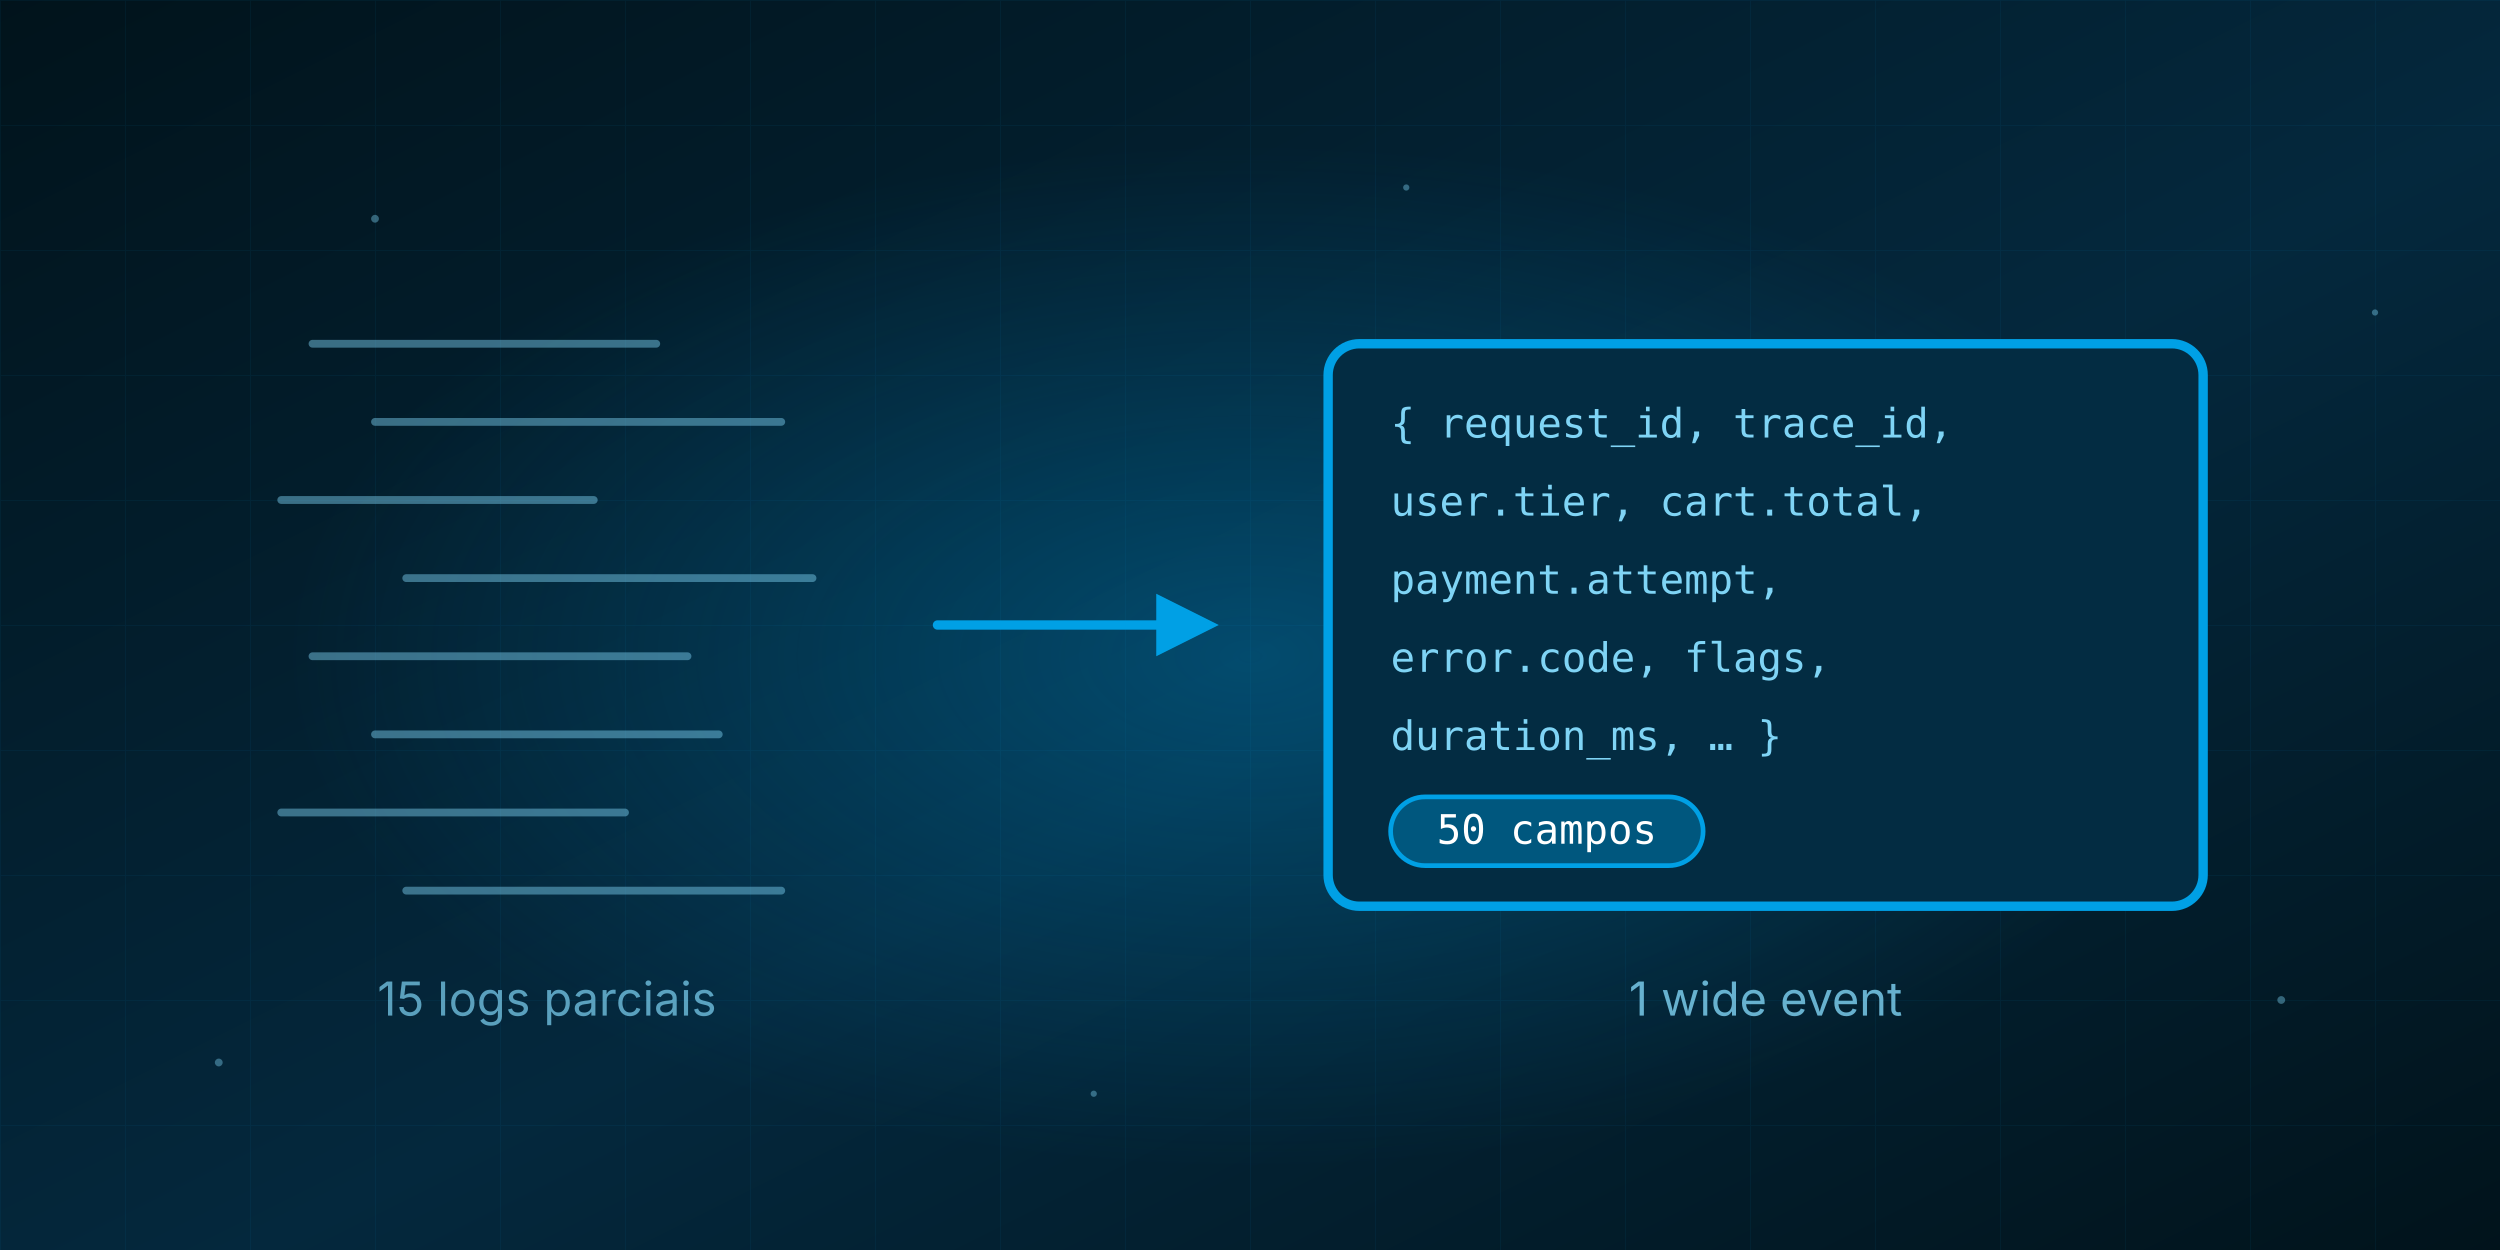
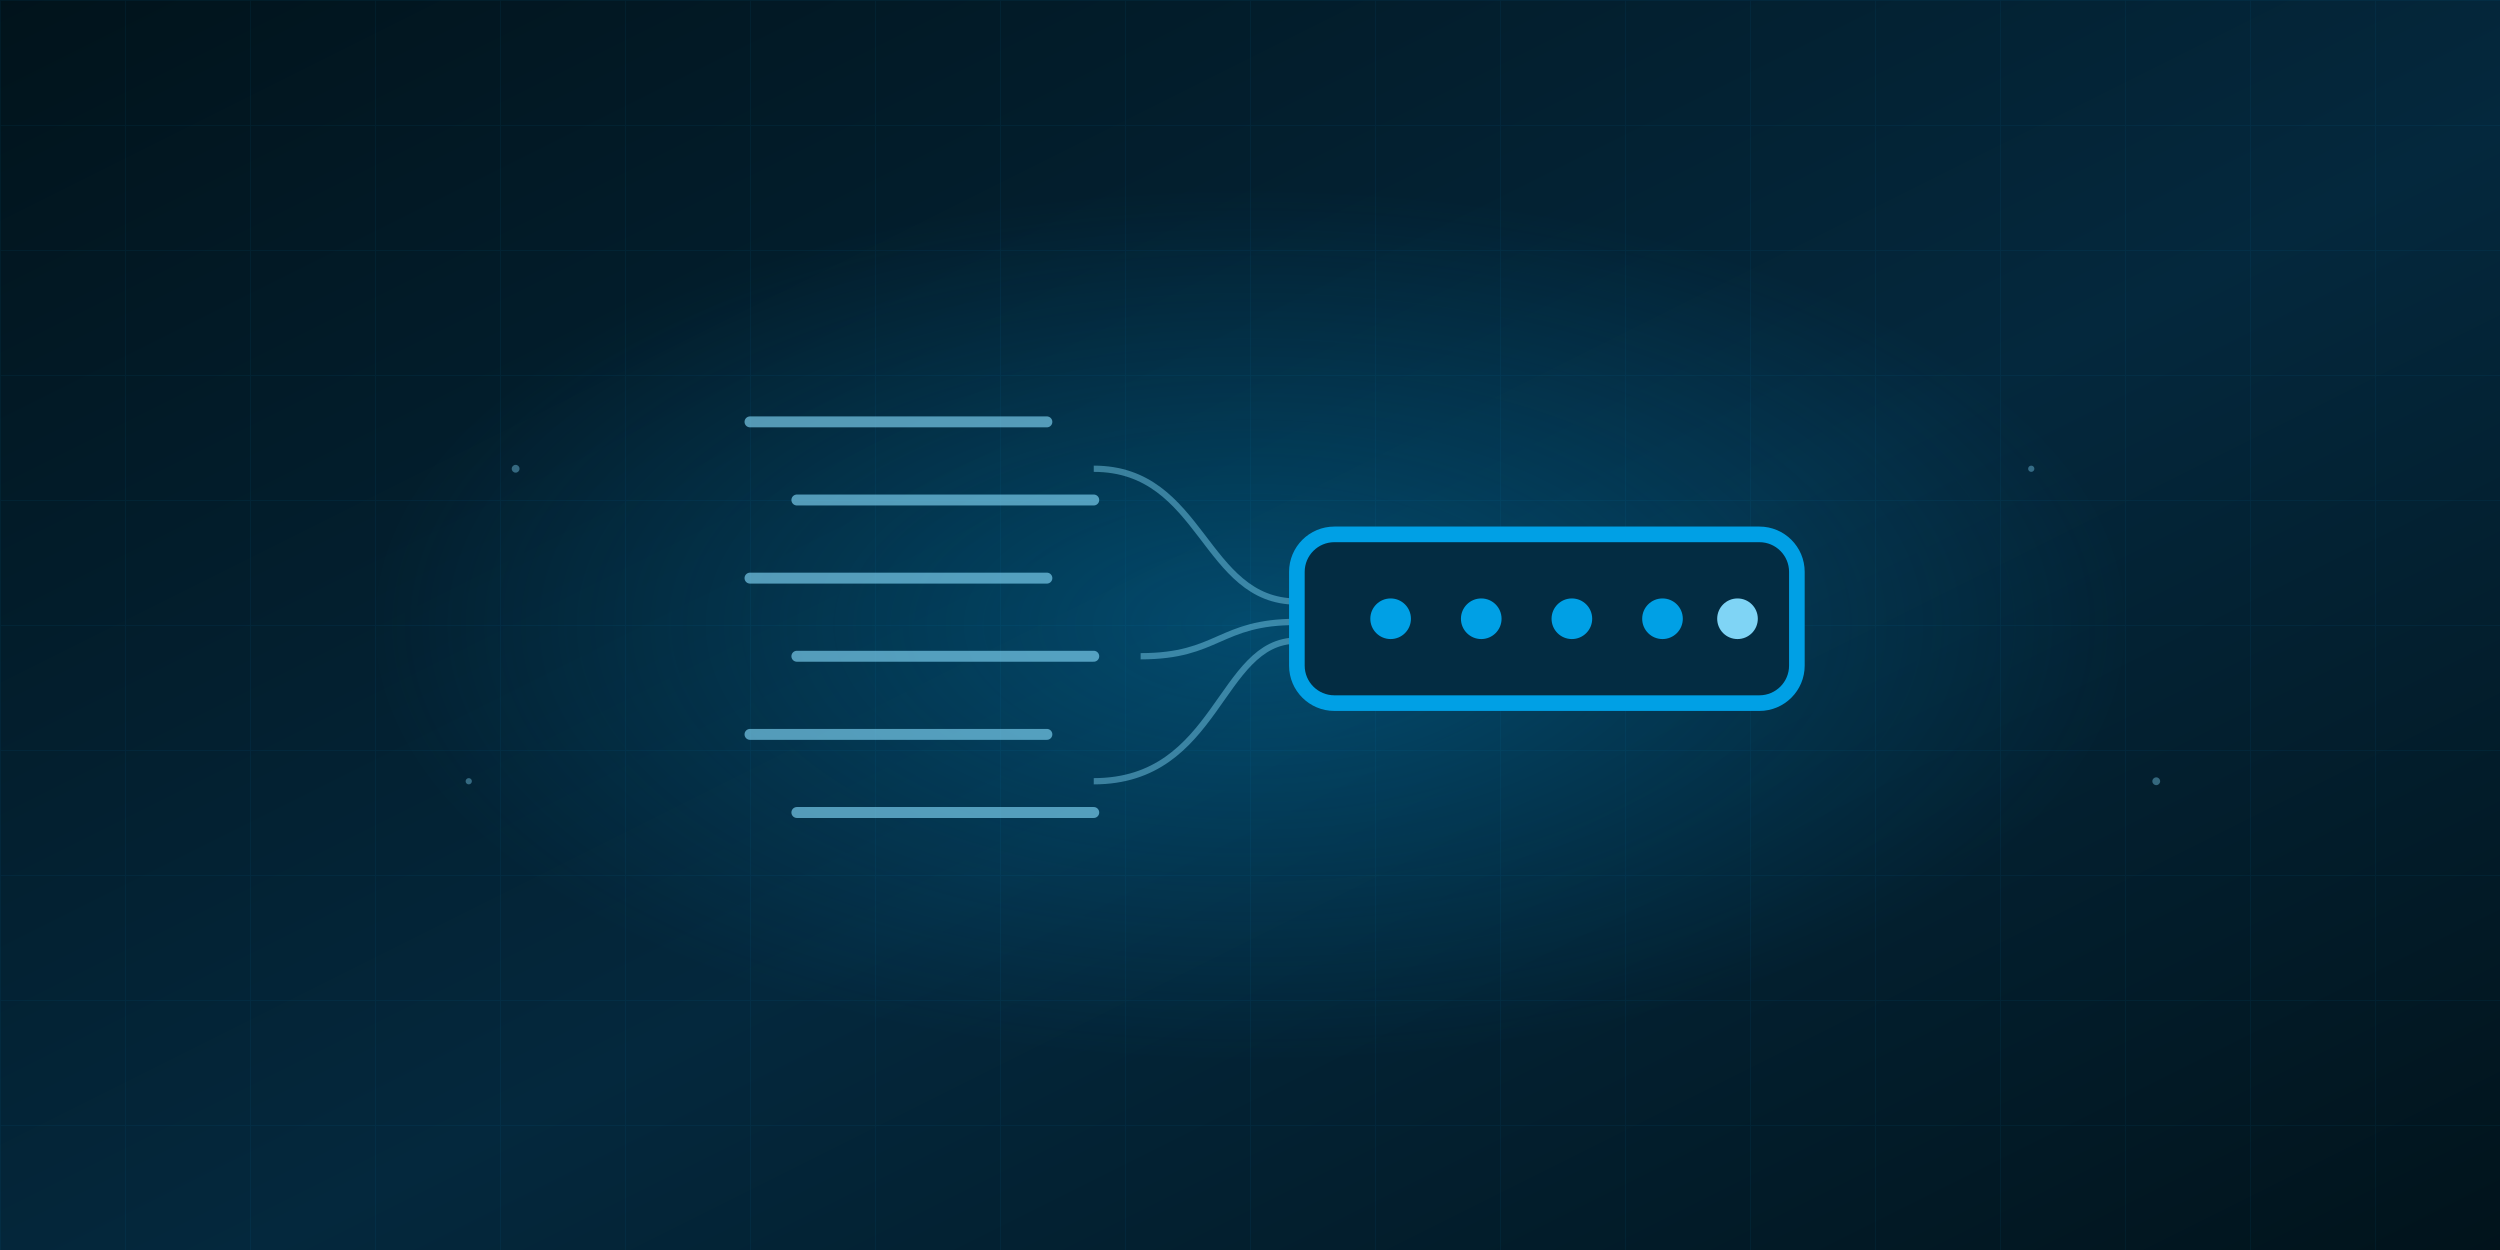
<svg xmlns="http://www.w3.org/2000/svg" viewBox="0 0 1600 800" preserveAspectRatio="xMidYMid slice">
  <defs>
    <linearGradient id="bg" x1="0" y1="0" x2="1" y2="1">
      <stop offset="0" stop-color="#01131b" />
      <stop offset="0.55" stop-color="#04283d" />
      <stop offset="1" stop-color="#01131b" />
    </linearGradient>
    <radialGradient id="glow" cx="0.5" cy="0.5" r="0.5">
      <stop offset="0" stop-color="#00a0e5" stop-opacity="0.3" />
      <stop offset="1" stop-color="#00a0e5" stop-opacity="0" />
    </radialGradient>
    <pattern id="grid" width="80" height="80" patternUnits="userSpaceOnUse">
      <path d="M80 0 H0 V80" fill="none" stroke="#00a0e5" stroke-opacity="0.07" stroke-width="1" />
    </pattern>
  </defs>
  <rect width="1600" height="800" fill="url(#bg)" />
  <rect width="1600" height="800" fill="url(#grid)" />
-   <ellipse cx="800" cy="420" rx="620" ry="330" fill="url(#glow)" />
-   <g stroke="#7fd4f5" stroke-opacity="0.45" stroke-width="5" stroke-linecap="round">
-     <line x1="200" y1="220" x2="420" y2="220" />
-     <line x1="240" y1="270" x2="500" y2="270" />
-     <line x1="180" y1="320" x2="380" y2="320" />
-     <line x1="260" y1="370" x2="520" y2="370" />
-     <line x1="200" y1="420" x2="440" y2="420" />
-     <line x1="240" y1="470" x2="460" y2="470" />
-     <line x1="180" y1="520" x2="400" y2="520" />
-     <line x1="260" y1="570" x2="500" y2="570" />
+   <ellipse cx="800" cy="400" rx="560" ry="280" fill="url(#glow)" />
+   <g stroke="#7fd4f5" stroke-width="7" stroke-linecap="round" opacity="0.65">
+     <path d="M480 270 H670" />
+     <path d="M510 320 H700" />
+     <path d="M480 370 H670" />
+     <path d="M510 420 H700" />
+     <path d="M480 470 H670" />
+     <path d="M510 520 H700" />
  </g>
-   <text x="350" y="650" font-family="-apple-system, sans-serif" font-size="30" fill="#7fd4f5" opacity="0.7" text-anchor="middle">15 logs parciais</text>
-   <path d="M600 400 H760" stroke="#00a0e5" stroke-width="6" stroke-linecap="round" />
-   <path d="M740 380 L780 400 L740 420 Z" fill="#00a0e5" />
-   <g>
-     <rect x="850" y="220" width="560" height="360" rx="20" fill="#032c42" stroke="#00a0e5" stroke-width="6" />
-     <g font-family="ui-monospace, monospace" font-size="26" fill="#7fd4f5">
-       <text x="890" y="280">{ request_id, trace_id,</text>
-       <text x="890" y="330">  user.tier, cart.total,</text>
-       <text x="890" y="380">  payment.attempt,</text>
-       <text x="890" y="430">  error.code, flags,</text>
-       <text x="890" y="480">  duration_ms, … }</text>
-     </g>
-     <rect x="890" y="510" width="200" height="44" rx="22" fill="#00577e" stroke="#00a0e5" stroke-width="3" />
-     <text x="990" y="540" font-family="ui-monospace, monospace" font-size="26" fill="#ffffff" text-anchor="middle">50 campos</text>
+   <g stroke="#7fd4f5" stroke-width="4" opacity="0.45" fill="none">
+     <path d="M700 300 C770 300 770 385 830 385" />
+     <path d="M730 420 C780 420 780 398 830 398" />
+     <path d="M700 500 C780 500 780 410 830 410" />
  </g>
-   <text x="1130" y="650" font-family="-apple-system, sans-serif" font-size="30" fill="#7fd4f5" opacity="0.8" text-anchor="middle">1 wide event</text>
+   <rect x="830" y="342" width="320" height="108" rx="24" fill="#032c42" stroke="#00a0e5" stroke-width="10" />
+   <g fill="#00a0e5">
+     <circle cx="890" cy="396" r="13" />
+     <circle cx="948" cy="396" r="13" />
+     <circle cx="1006" cy="396" r="13" />
+     <circle cx="1064" cy="396" r="13" />
+     <circle cx="1112" cy="396" r="13" fill="#7fd4f5" />
+   </g>
  <g fill="#7fd4f5" opacity="0.4">
-     <circle cx="240" cy="140" r="2.5" />
-     <circle cx="900" cy="120" r="2" />
-     <circle cx="1460" cy="640" r="2.5" />
-     <circle cx="1520" cy="200" r="2" />
-     <circle cx="140" cy="680" r="2.5" />
-     <circle cx="700" cy="700" r="2" />
+     <circle cx="330" cy="300" r="2.5" />
+     <circle cx="1300" cy="300" r="2" />
+     <circle cx="1380" cy="500" r="2.5" />
+     <circle cx="300" cy="500" r="2" />
  </g>
</svg>
